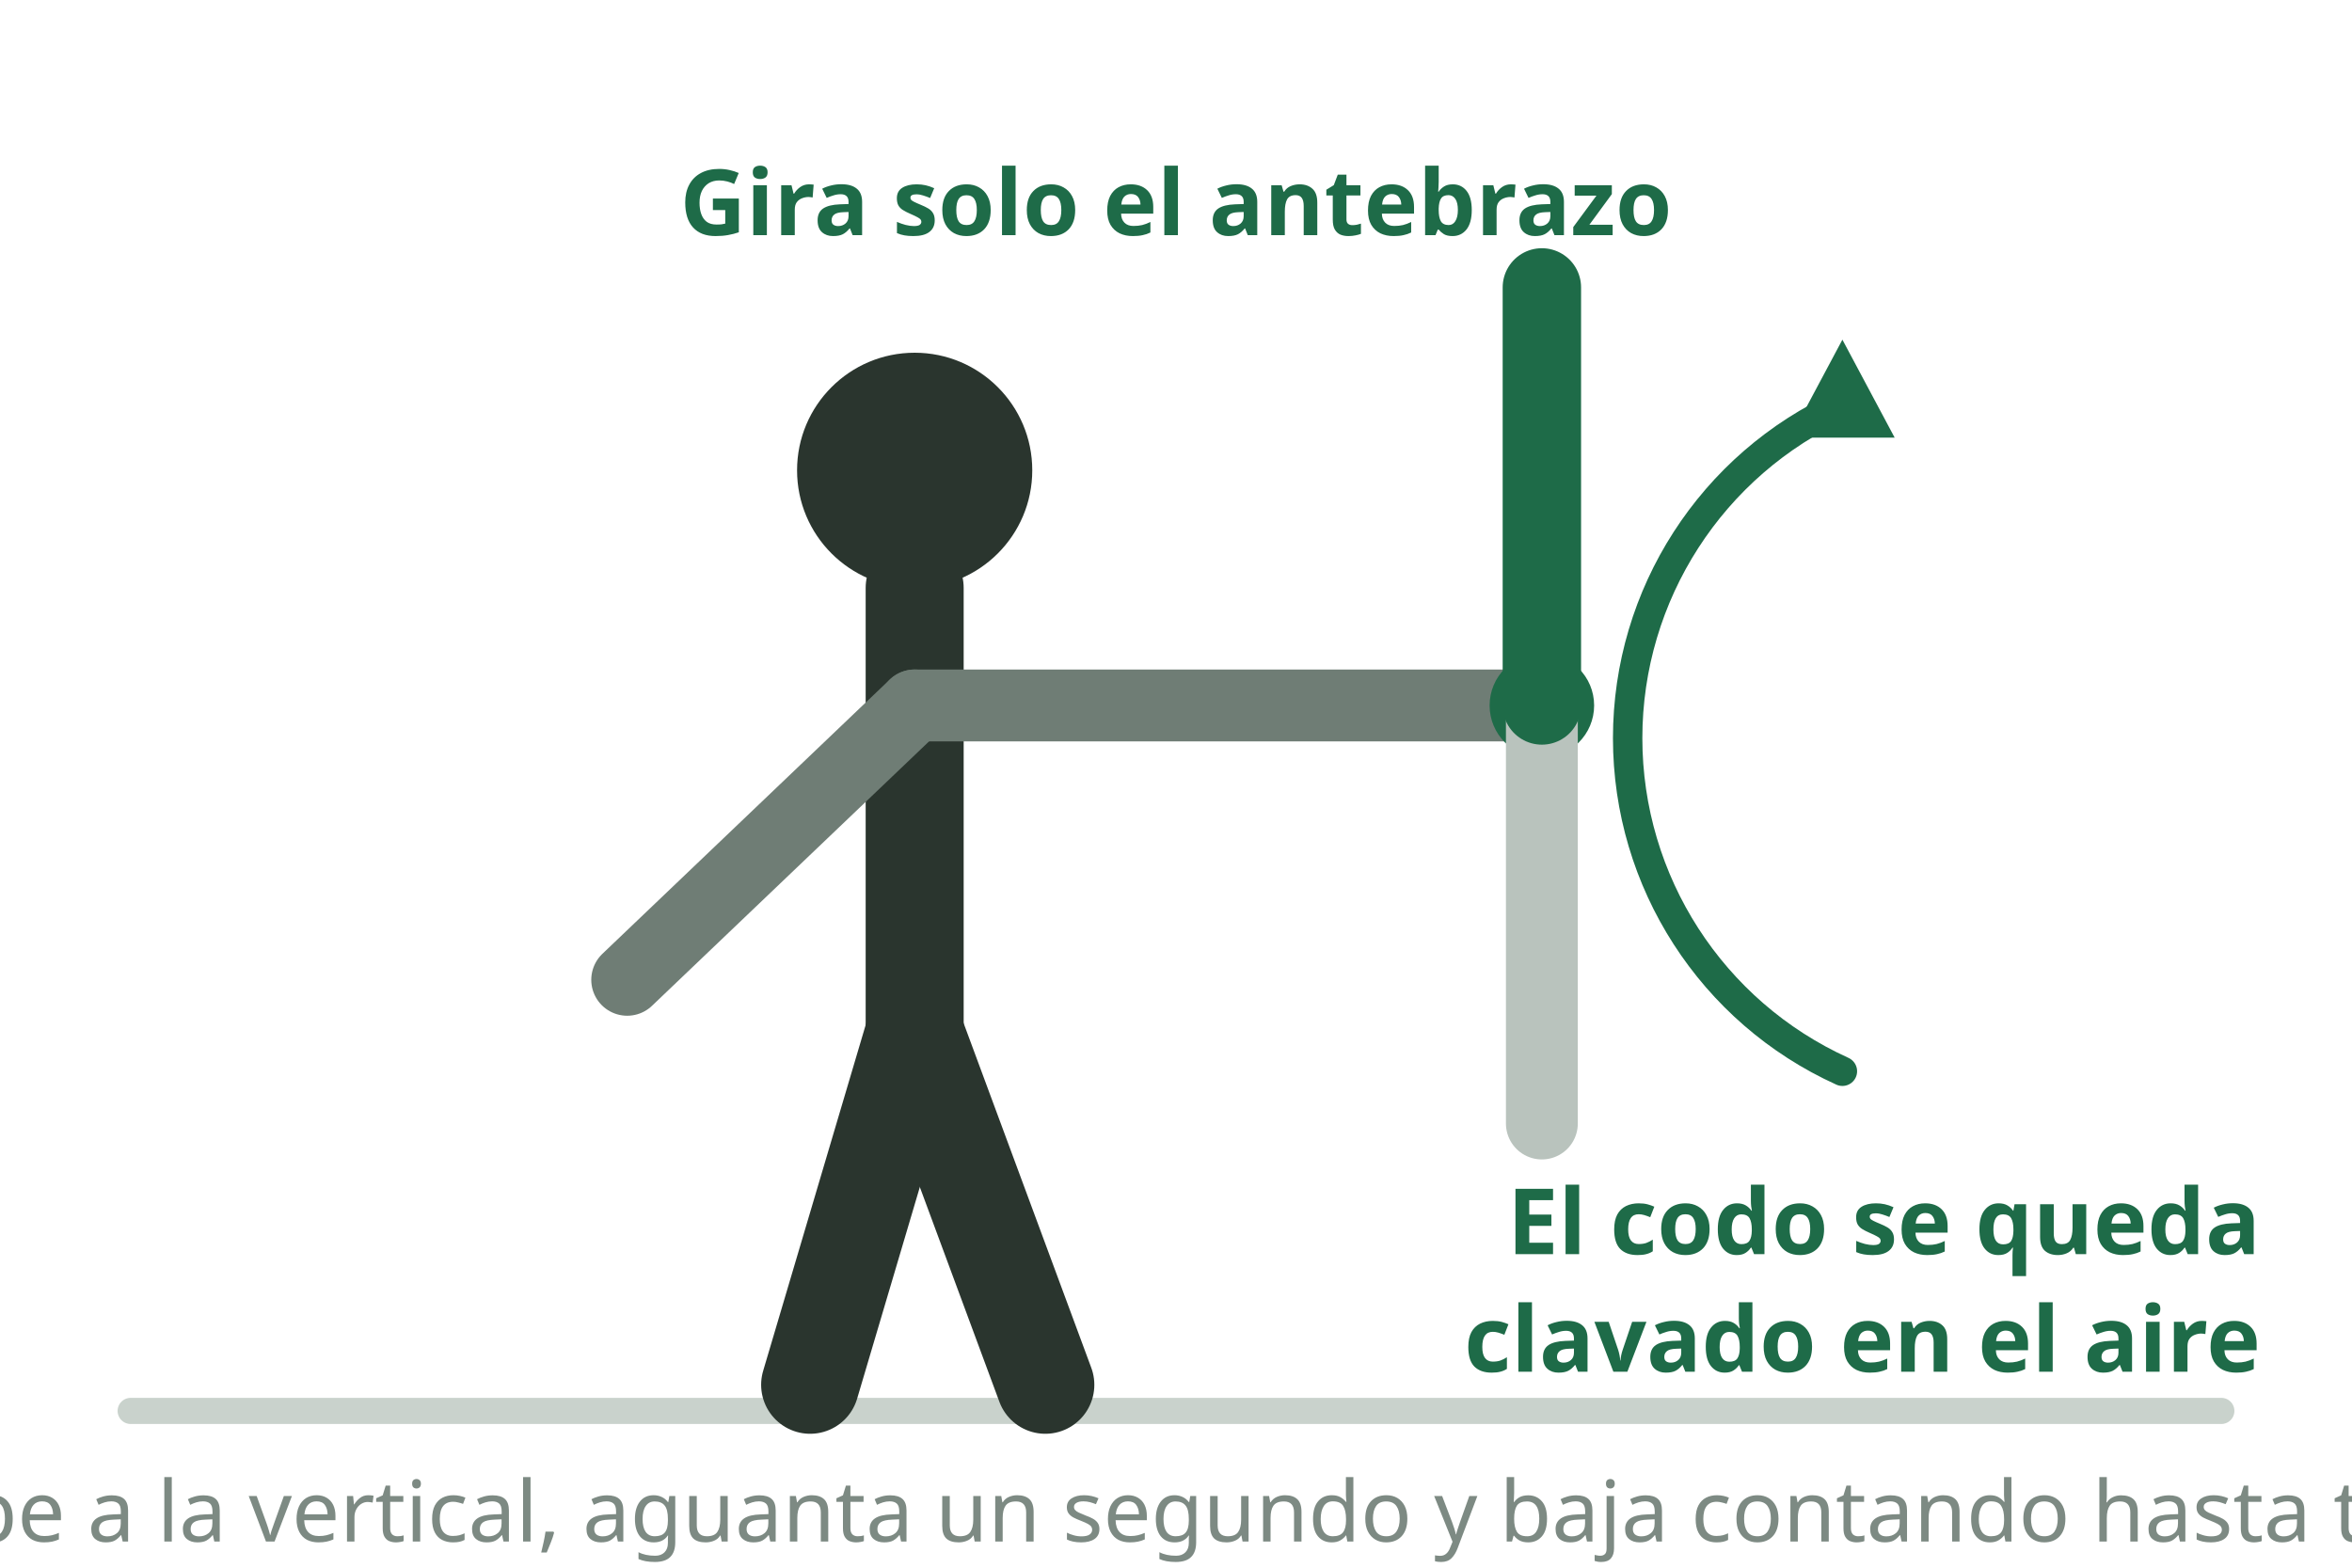
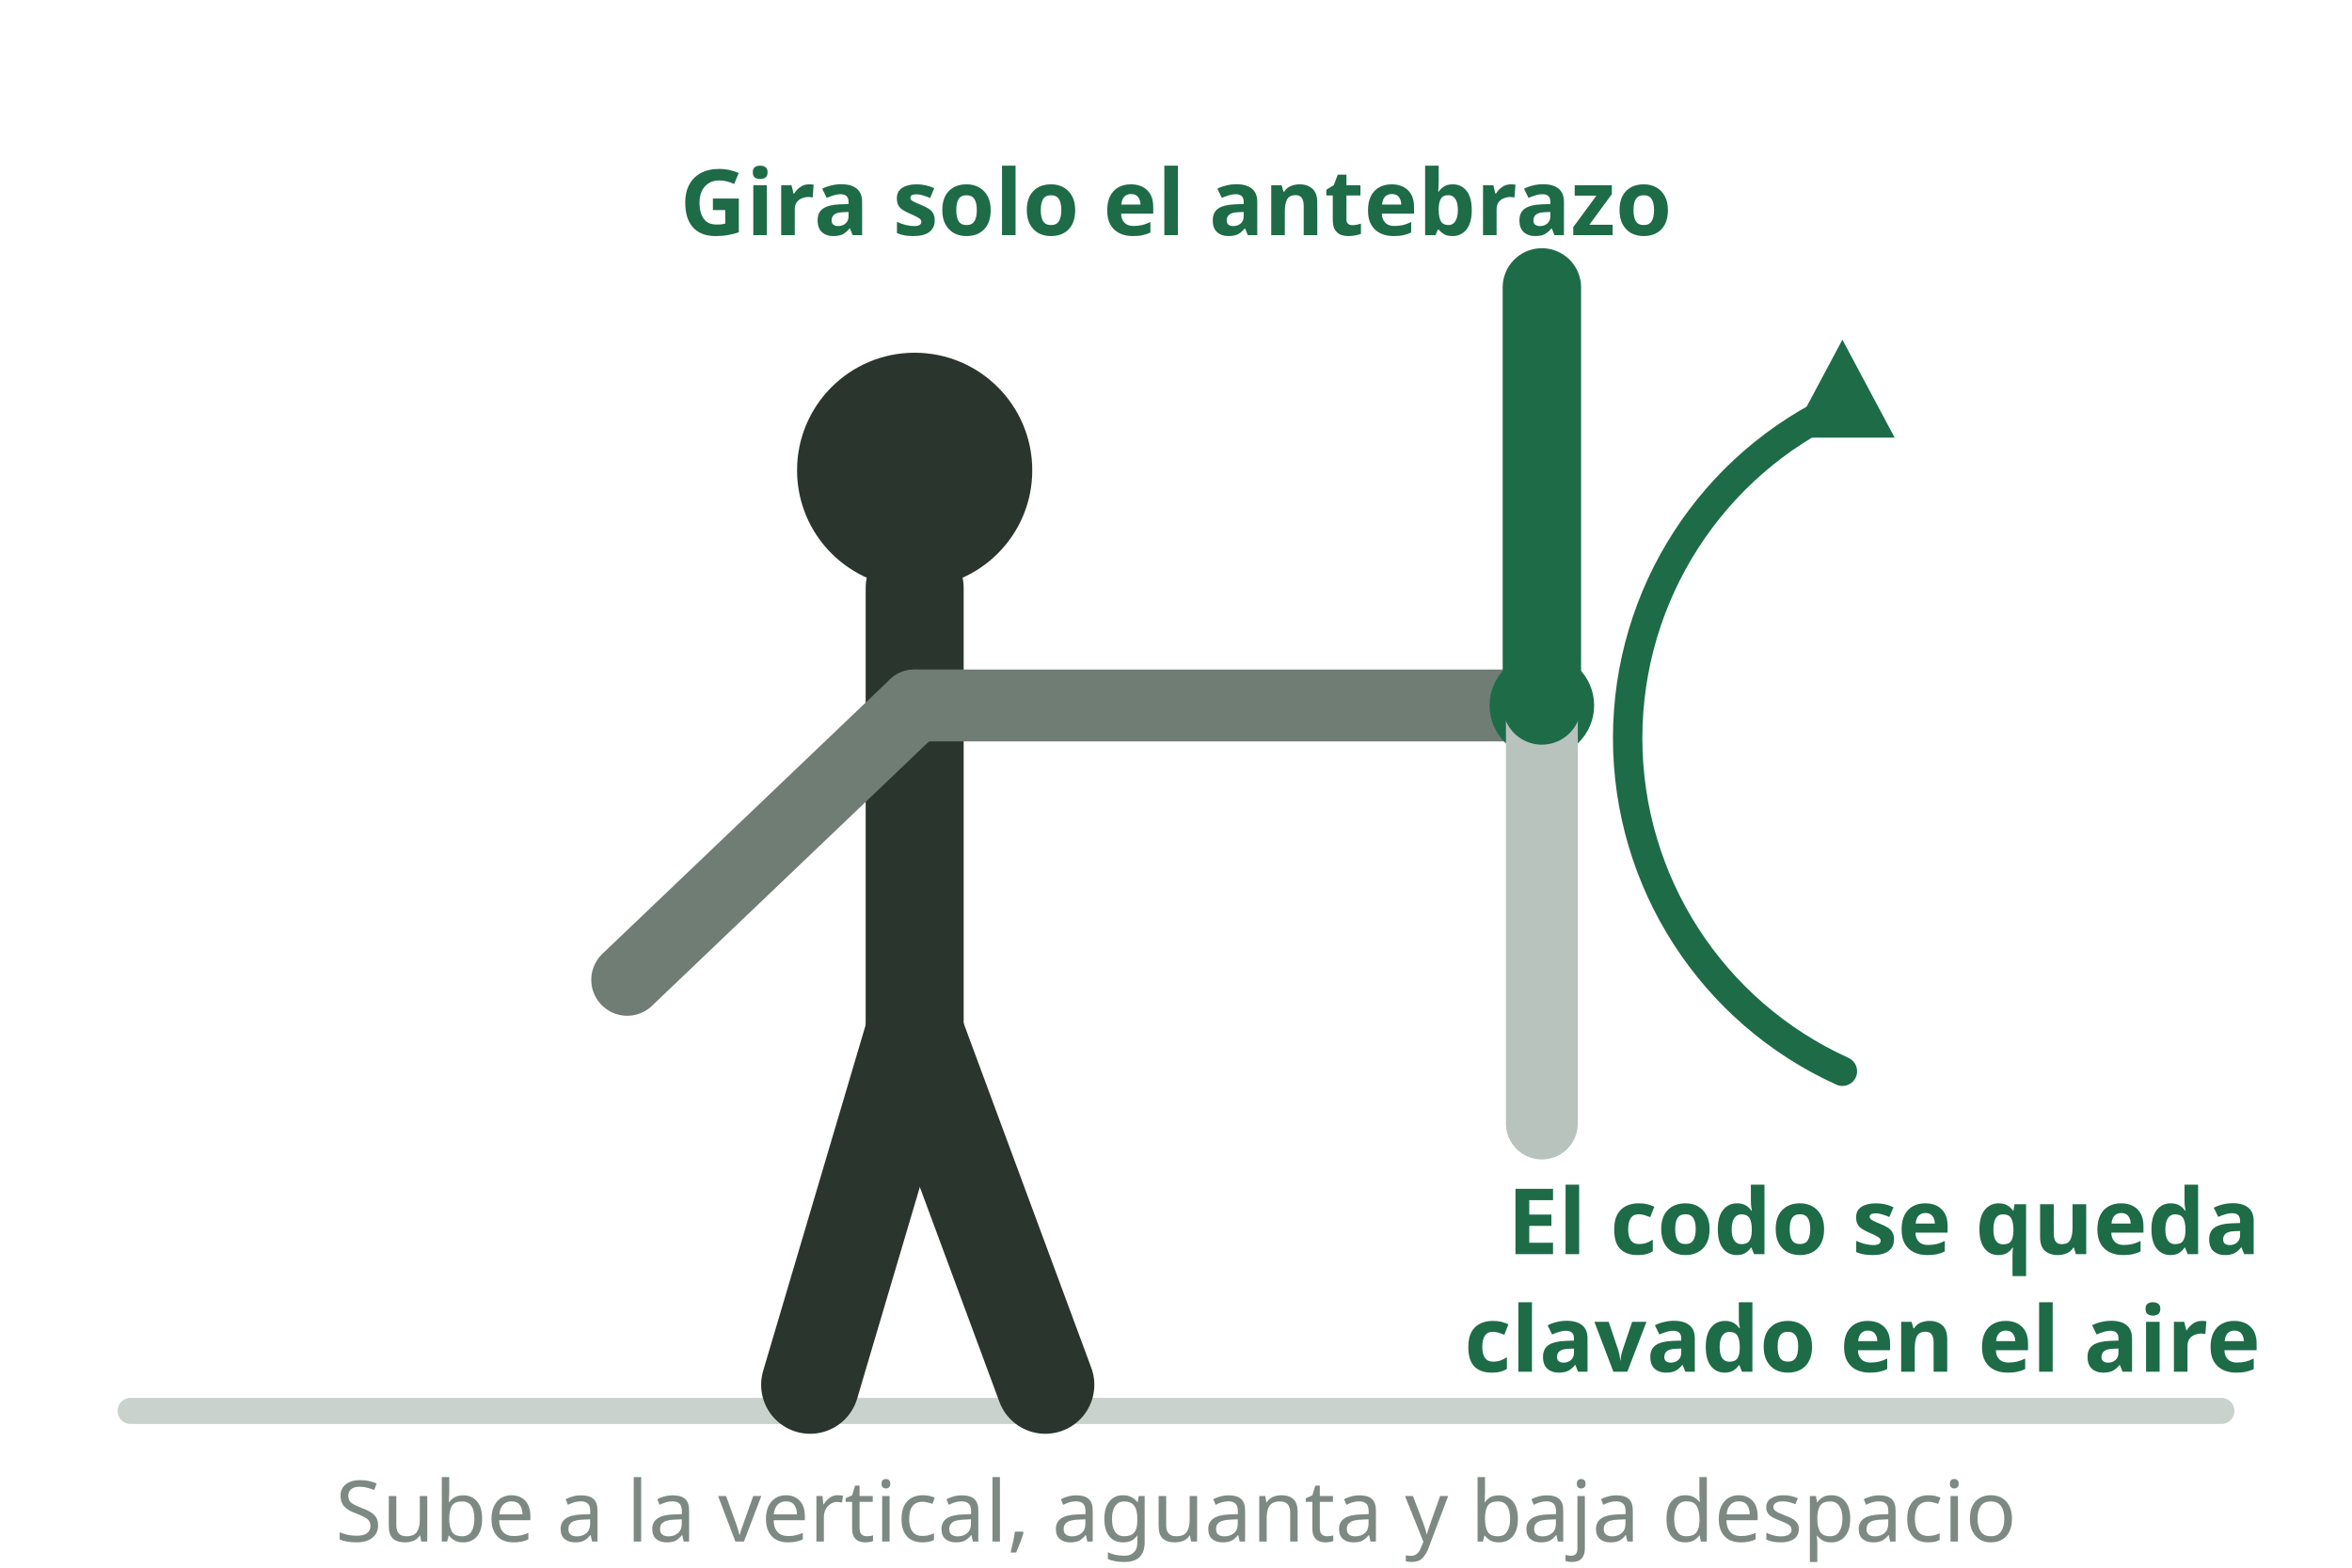
<svg xmlns="http://www.w3.org/2000/svg" viewBox="0 0 360 240" width="360" height="240" role="img" aria-label="El antebrazo gira hacia arriba hasta la vertical sin que el codo se mueva">
  <style>
    .suelo { stroke: #c9d2cc; stroke-width: 4; stroke-linecap: round }
    .pared { stroke: #c9d2cc; stroke-width: 5; stroke-linecap: round }
    .cuerpo { stroke: #2a352e; stroke-width: 15; stroke-linecap: round; fill: none }
    .brazo { stroke: #6f7d75; stroke-width: 11; stroke-linecap: round; fill: none }
    .cabeza { fill: #2a352e }
    .activo { stroke: #1E6B48; stroke-width: 12; stroke-linecap: round; fill: none }
    .antes { stroke: #b9c3bd; stroke-width: 11; stroke-linecap: round; fill: none }
    .banda { stroke: #1E6B48; stroke-width: 3.5; fill: none; stroke-dasharray: 2 6; stroke-linecap: round }
    .flecha { stroke: #1E6B48; stroke-width: 4.5; fill: none; stroke-linecap: round }
    .rot { fill: #1E6B48 }
    .mal { stroke: #c4634f; stroke-width: 5; stroke-linecap: round; fill: none }
    .malrot { fill: #c4634f }
    .guia { stroke: #9aa7a0; stroke-width: 3; stroke-dasharray: 6 6; fill: none }
    .izq { font: 600 14px system-ui, sans-serif; fill: #1E6B48; text-anchor: start }
    .der { font: 600 14px system-ui, sans-serif; fill: #1E6B48; text-anchor: end }
    .cen { font: 600 14px system-ui, sans-serif; fill: #1E6B48; text-anchor: middle }
    .malt { font: 600 14px system-ui, sans-serif; fill: #c4634f; text-anchor: middle }
    .nota { font: 400 13px system-ui, sans-serif; fill: #7d8a83; text-anchor: middle }
  </style>
  <line class="suelo" x1="20" y1="216" x2="340" y2="216" />
  <circle class="cabeza" cx="140" cy="72" r="18" />
  <path class="cuerpo" d="M140 90 V158" />
  <path class="cuerpo" d="M140 158 L124 212" />
  <path class="cuerpo" d="M140 158 L160 212" />
  <path class="brazo" d="M140 108 L96 150" />
  <path class="brazo" d="M140 108 H236" />
  <circle class="rot" cx="236" cy="108" r="8" />
  <path class="antes" d="M236 108 V172" />
  <path class="activo" d="M236 108 V44" />
  <path class="flecha" d="M282 164 A 56 56 0 0 1 282 62" />
  <path class="rot" d="M282 52 l8 15 h-16 z" />
  <text class="cen" x="180" y="36">Gira solo el antebrazo</text>
  <text class="der" x="346" y="192">El codo se queda</text>
  <text class="der" x="346" y="210">clavado en el aire</text>
-   <text class="nota" x="180" y="236">Sube a la vertical, aguanta un segundo y baja contando hasta tres</text>
+   <text class="nota" x="180" y="236">Sube a la vertical, aguanta y baja despacio</text>
</svg>
